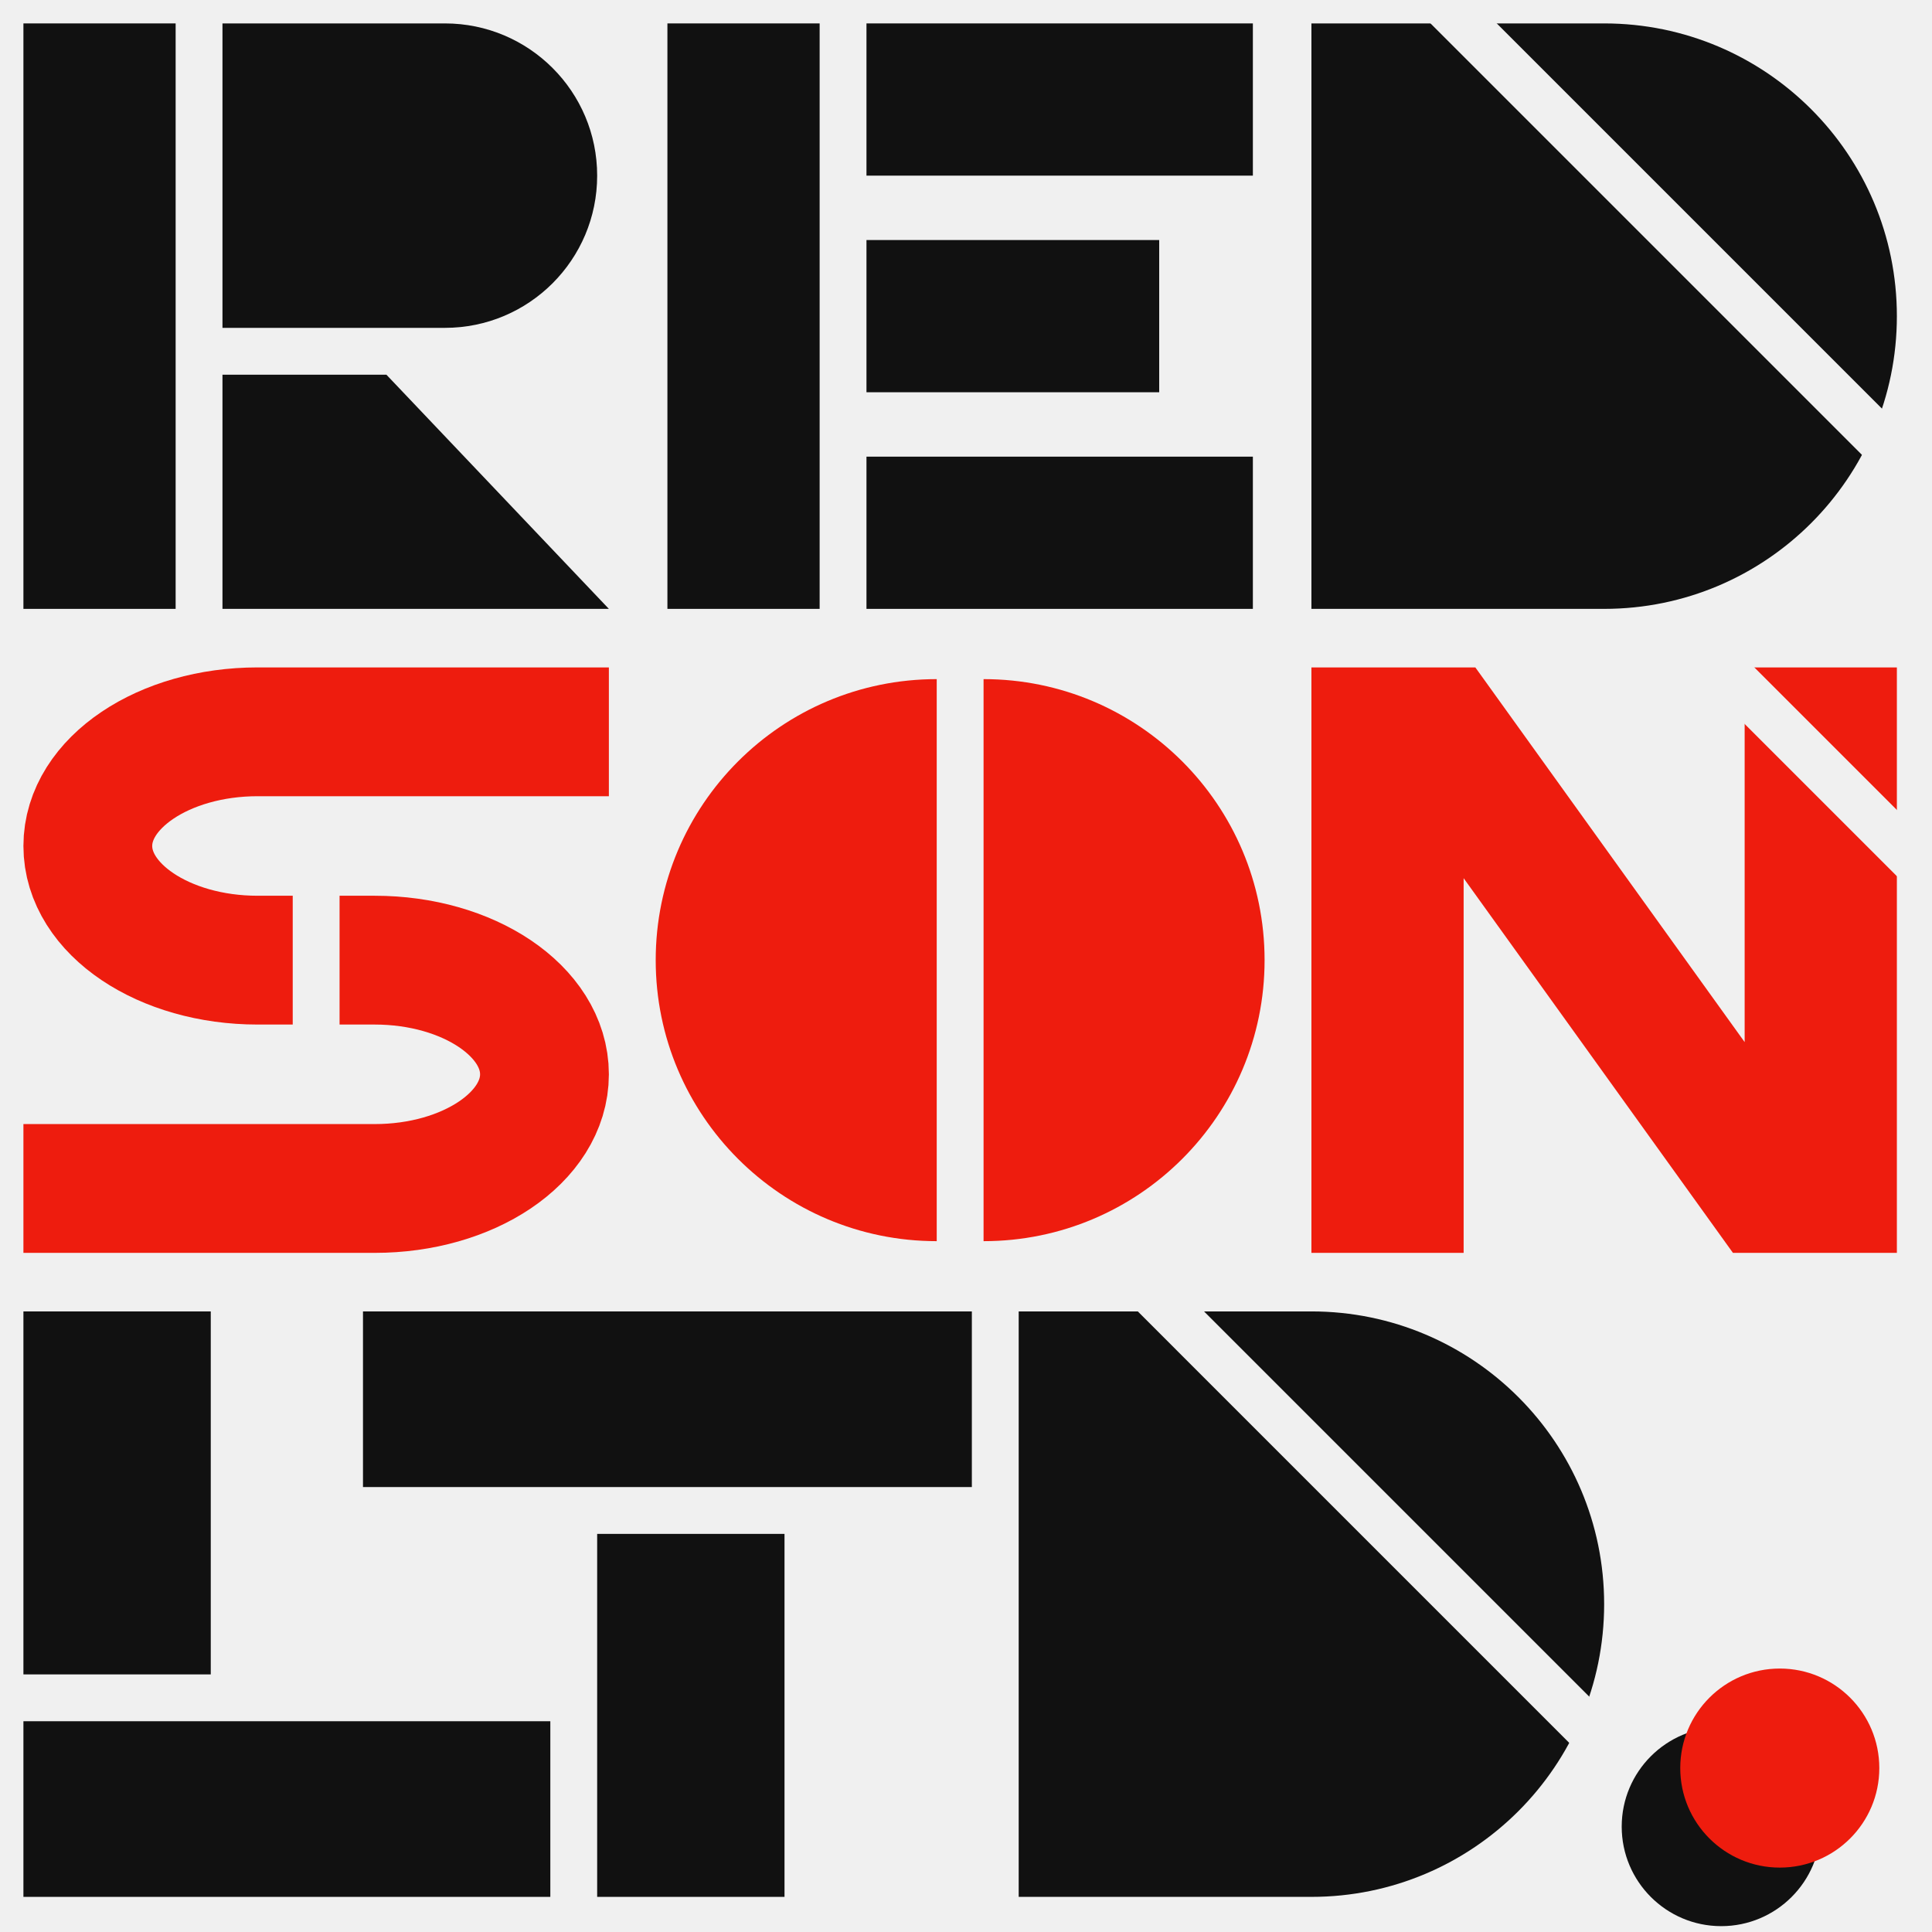
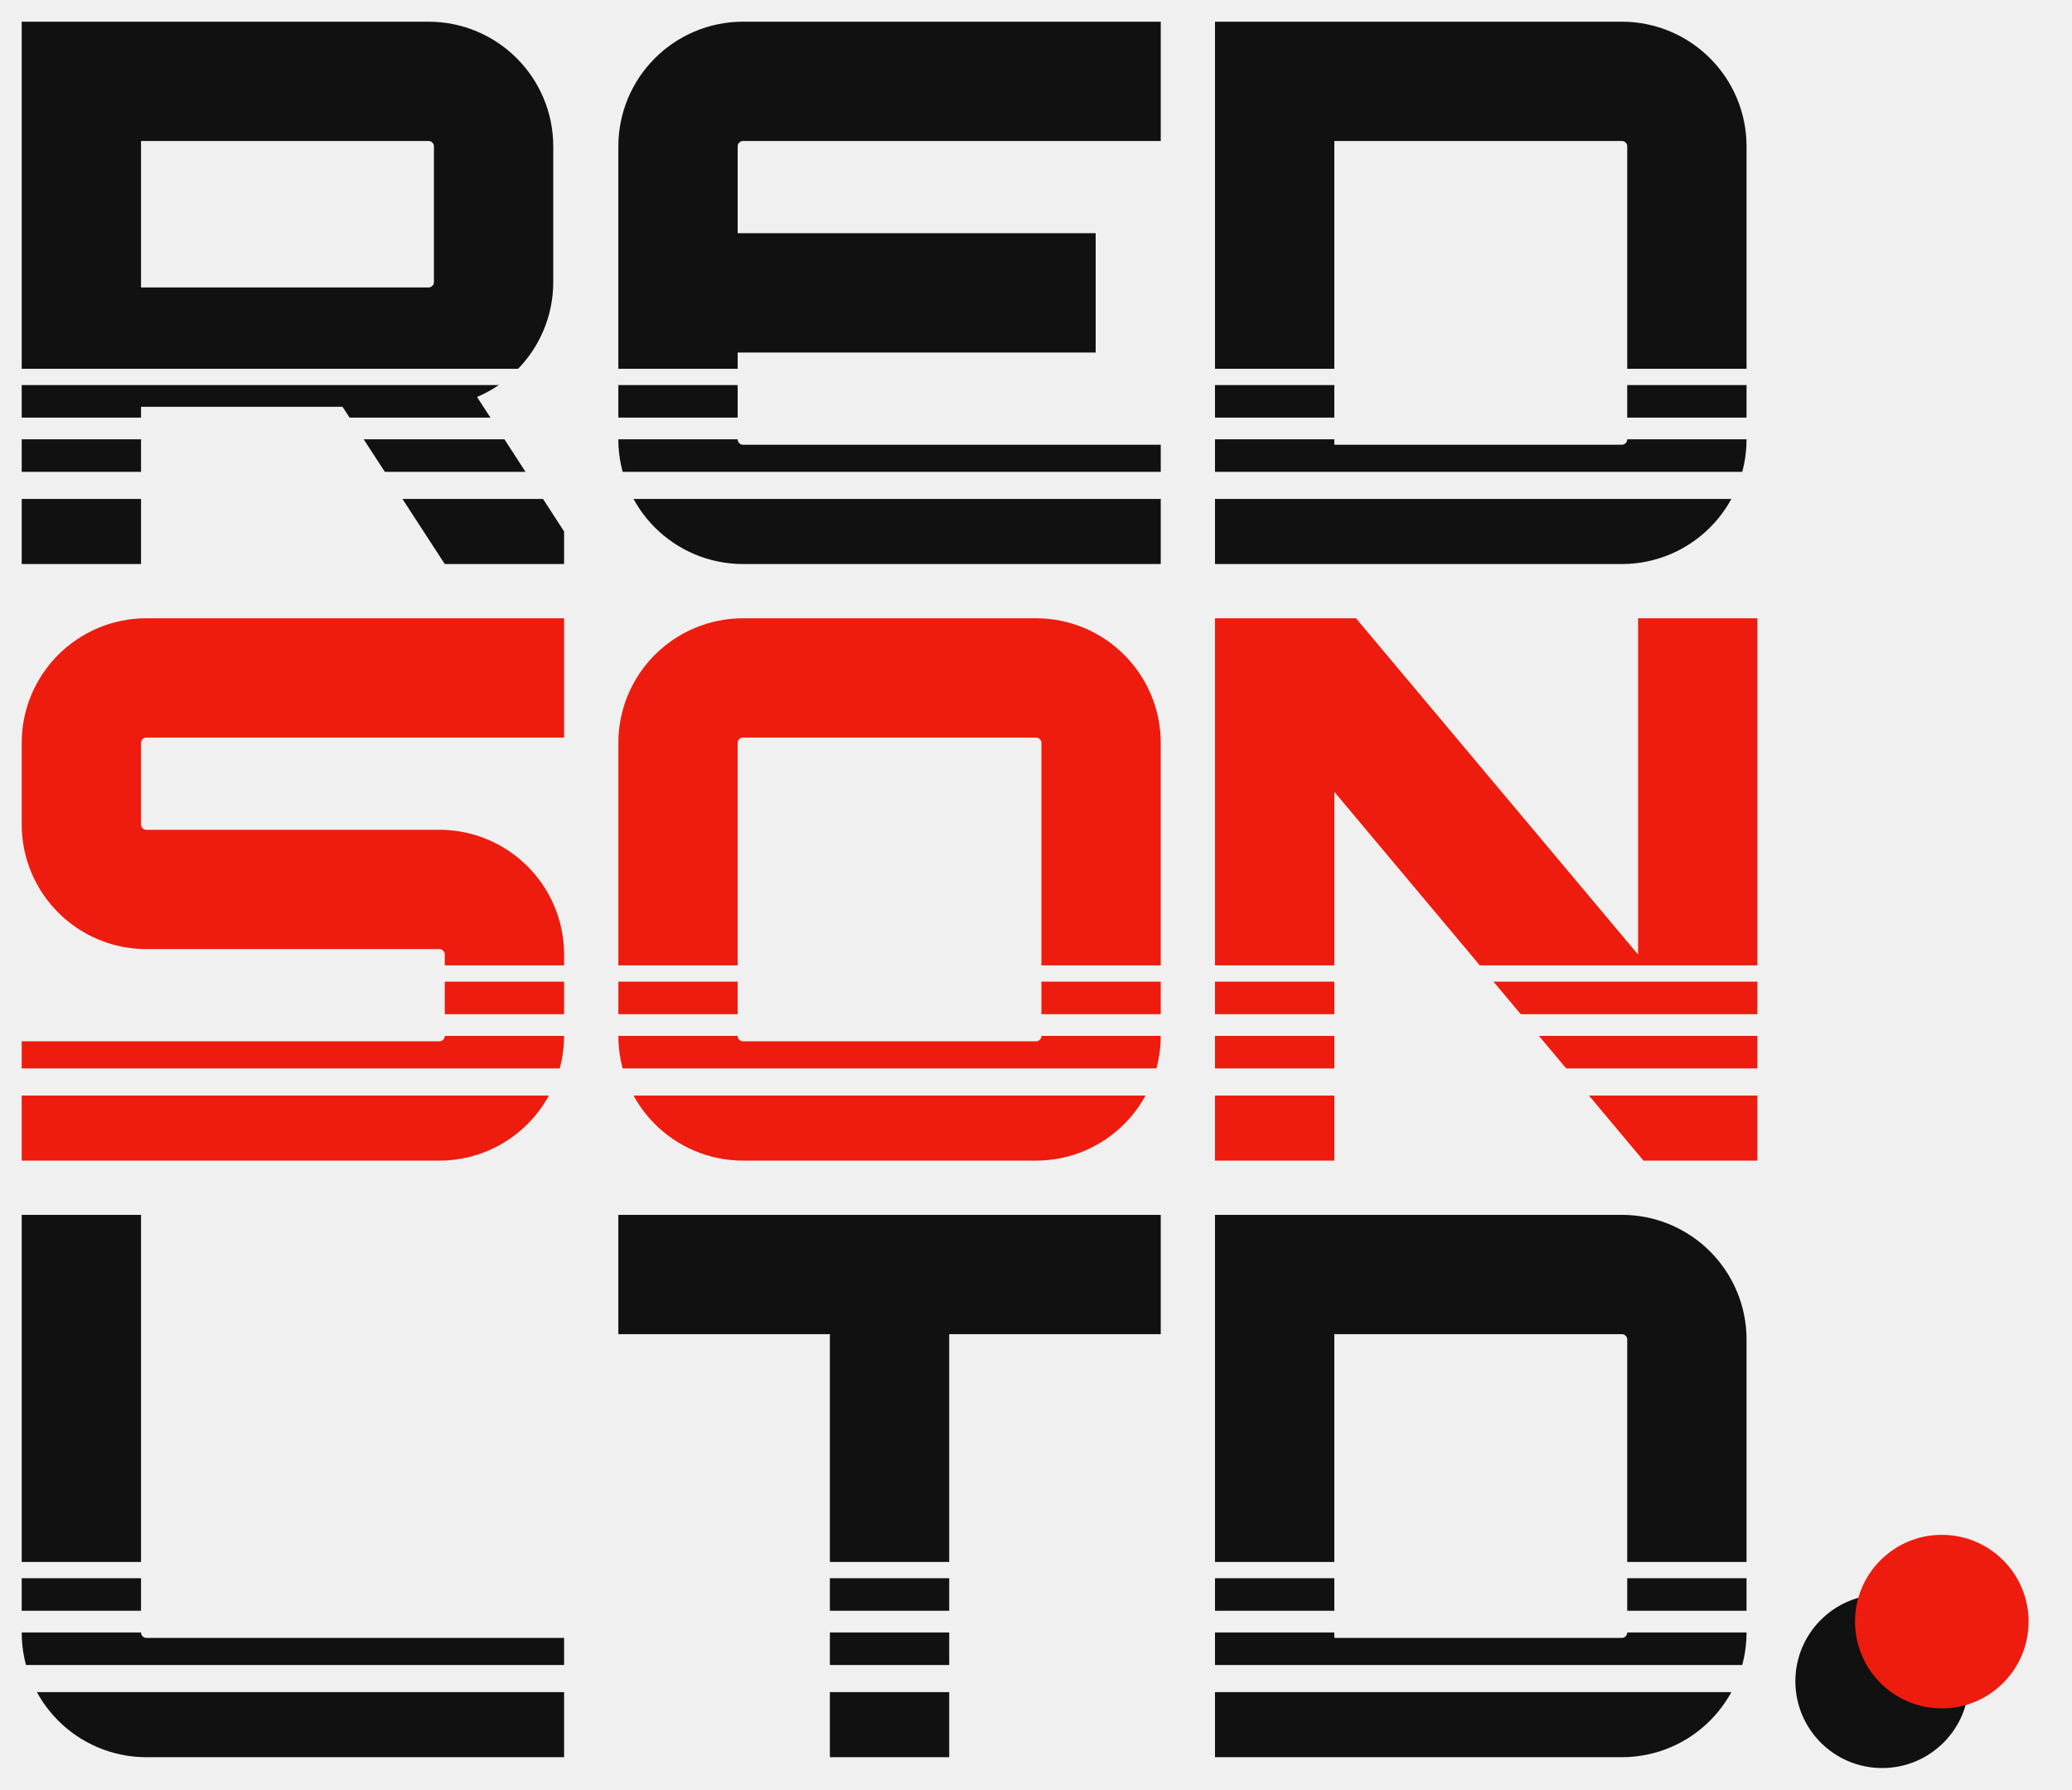
- <svg xmlns="http://www.w3.org/2000/svg" viewBox="-4 -4 330 330">
+ <svg xmlns="http://www.w3.org/2000/svg" viewBox="-4 -4 382 330">
  <defs>
-     <mask id="rs-cut" maskUnits="userSpaceOnUse" x="-4" y="-4" width="330" height="330">
-       <rect x="-4" y="-4" width="330" height="330" fill="#fff" />
-       <g stroke="#000" stroke-width="8">
-         <line x1="236" y1="-10" x2="318" y2="72" />
-         <line x1="186" y1="210" x2="268" y2="292" />
-         <line x1="286" y1="106" x2="326" y2="146" />
-       </g>
+     <mask id="rs-stripe" maskUnits="userSpaceOnUse" x="-4" y="-4" width="382" height="330">
+       <rect x="-4" y="-4" width="382" height="330" fill="#fff" />
+       <rect x="-4" y="64" width="330" height="3" fill="#000" />
+       <rect x="-4" y="73" width="330" height="4" fill="#000" />
+       <rect x="-4" y="83" width="330" height="5" fill="#000" />
+       <rect x="-4" y="174" width="330" height="3" fill="#000" />
+       <rect x="-4" y="183" width="330" height="4" fill="#000" />
+       <rect x="-4" y="193" width="330" height="5" fill="#000" />
+       <rect x="-4" y="284" width="330" height="3" fill="#000" />
+       <rect x="-4" y="293" width="330" height="4" fill="#000" />
+       <rect x="-4" y="303" width="330" height="5" fill="#000" />
    </mask>
  </defs>
-   <g mask="url(#rs-cut)">
+   <g mask="url(#rs-stripe)">
+     <g fill="none" stroke="#111111" stroke-width="22">
+       <path d="M11 100V11H75A12 12 0 0 1 87 23V48A12 12 0 0 1 75 60H11 M210 11H133A12 12 0 0 0 121 23V77A12 12 0 0 0 133 89H210 M121 50H198 M231 100V11H295A12 12 0 0 1 307 23V77A12 12 0 0 1 295 89H220" />
+       <path transform="translate(0 220)" d="M11 0V77A12 12 0 0 0 23 89H100 M110 11H210 M160 22V100 M231 100V11H295A12 12 0 0 1 307 23V77A12 12 0 0 1 295 89H220" />
+     </g>
    <g fill="#111111">
-       <rect x="0" y="0" width="26" height="100" />
-       <path d="M34 0H72A26 26 0 0 1 72 52H34Z" />
-       <path d="M34 60H62L100 100H34Z" />
-       <rect x="110" y="0" width="26" height="100" />
-       <rect x="144" y="0" width="66" height="26" />
-       <rect x="144" y="37" width="50" height="26" />
-       <rect x="144" y="74" width="66" height="26" />
-       <path d="M220 0H270A50 50 0 0 1 270 100H220Z" />
-       <g transform="translate(0 220)">
-         <rect x="0" y="0" width="32" height="62" />
-         <rect x="0" y="70" width="90" height="30" />
-         <rect x="58" y="0" width="104" height="30" />
-         <rect x="98" y="38" width="32" height="62" />
-         <path d="M170 0H220A50 50 0 0 1 220 100H170Z" />
-         <circle cx="290" cy="88" r="17" />
+       <path d="M52 60H78L100 94V100H78Z" />
+     </g>
+     <g transform="translate(0 110)">
+       <path fill="none" stroke="#ee1c0e" stroke-width="22" d="M100 11H23A12 12 0 0 0 11 23V38A12 12 0 0 0 23 50H77A12 12 0 0 1 89 62V77A12 12 0 0 1 77 89H0 M133 11H187A12 12 0 0 1 199 23V77A12 12 0 0 1 187 89H133A12 12 0 0 1 121 77V23A12 12 0 0 1 133 11Z" />
+       <g fill="#ee1c0e">
+         <path d="M220 0H246L298 62V0H320V100H299L242 32V100H220Z" />
      </g>
    </g>
-     <g fill="#ee1c0e" stroke="#ee1c0e" stroke-width="0">
-       <g transform="translate(0 110)">
-         <g fill="none" stroke-width="22">
-           <path d="M100 11H40A29 19.5 0 0 0 40 50H46" />
-           <path d="M54 50H60A29 19.5 0 0 1 60 89H0" />
-         </g>
-         <path d="M156 2A48 48 0 0 0 156 98Z" />
-         <path d="M164 2A48 48 0 0 1 164 98Z" />
-         <path d="M220 0H248L294 64V0H320V100H292L246 36V100H220Z" />
-       </g>
-       <circle cx="300" cy="298" r="17" />
-     </g>
  </g>
+   <circle cx="343" cy="306" r="16" fill="#111111" />
+   <circle cx="354" cy="295" r="16" fill="#ee1c0e" />
</svg>
